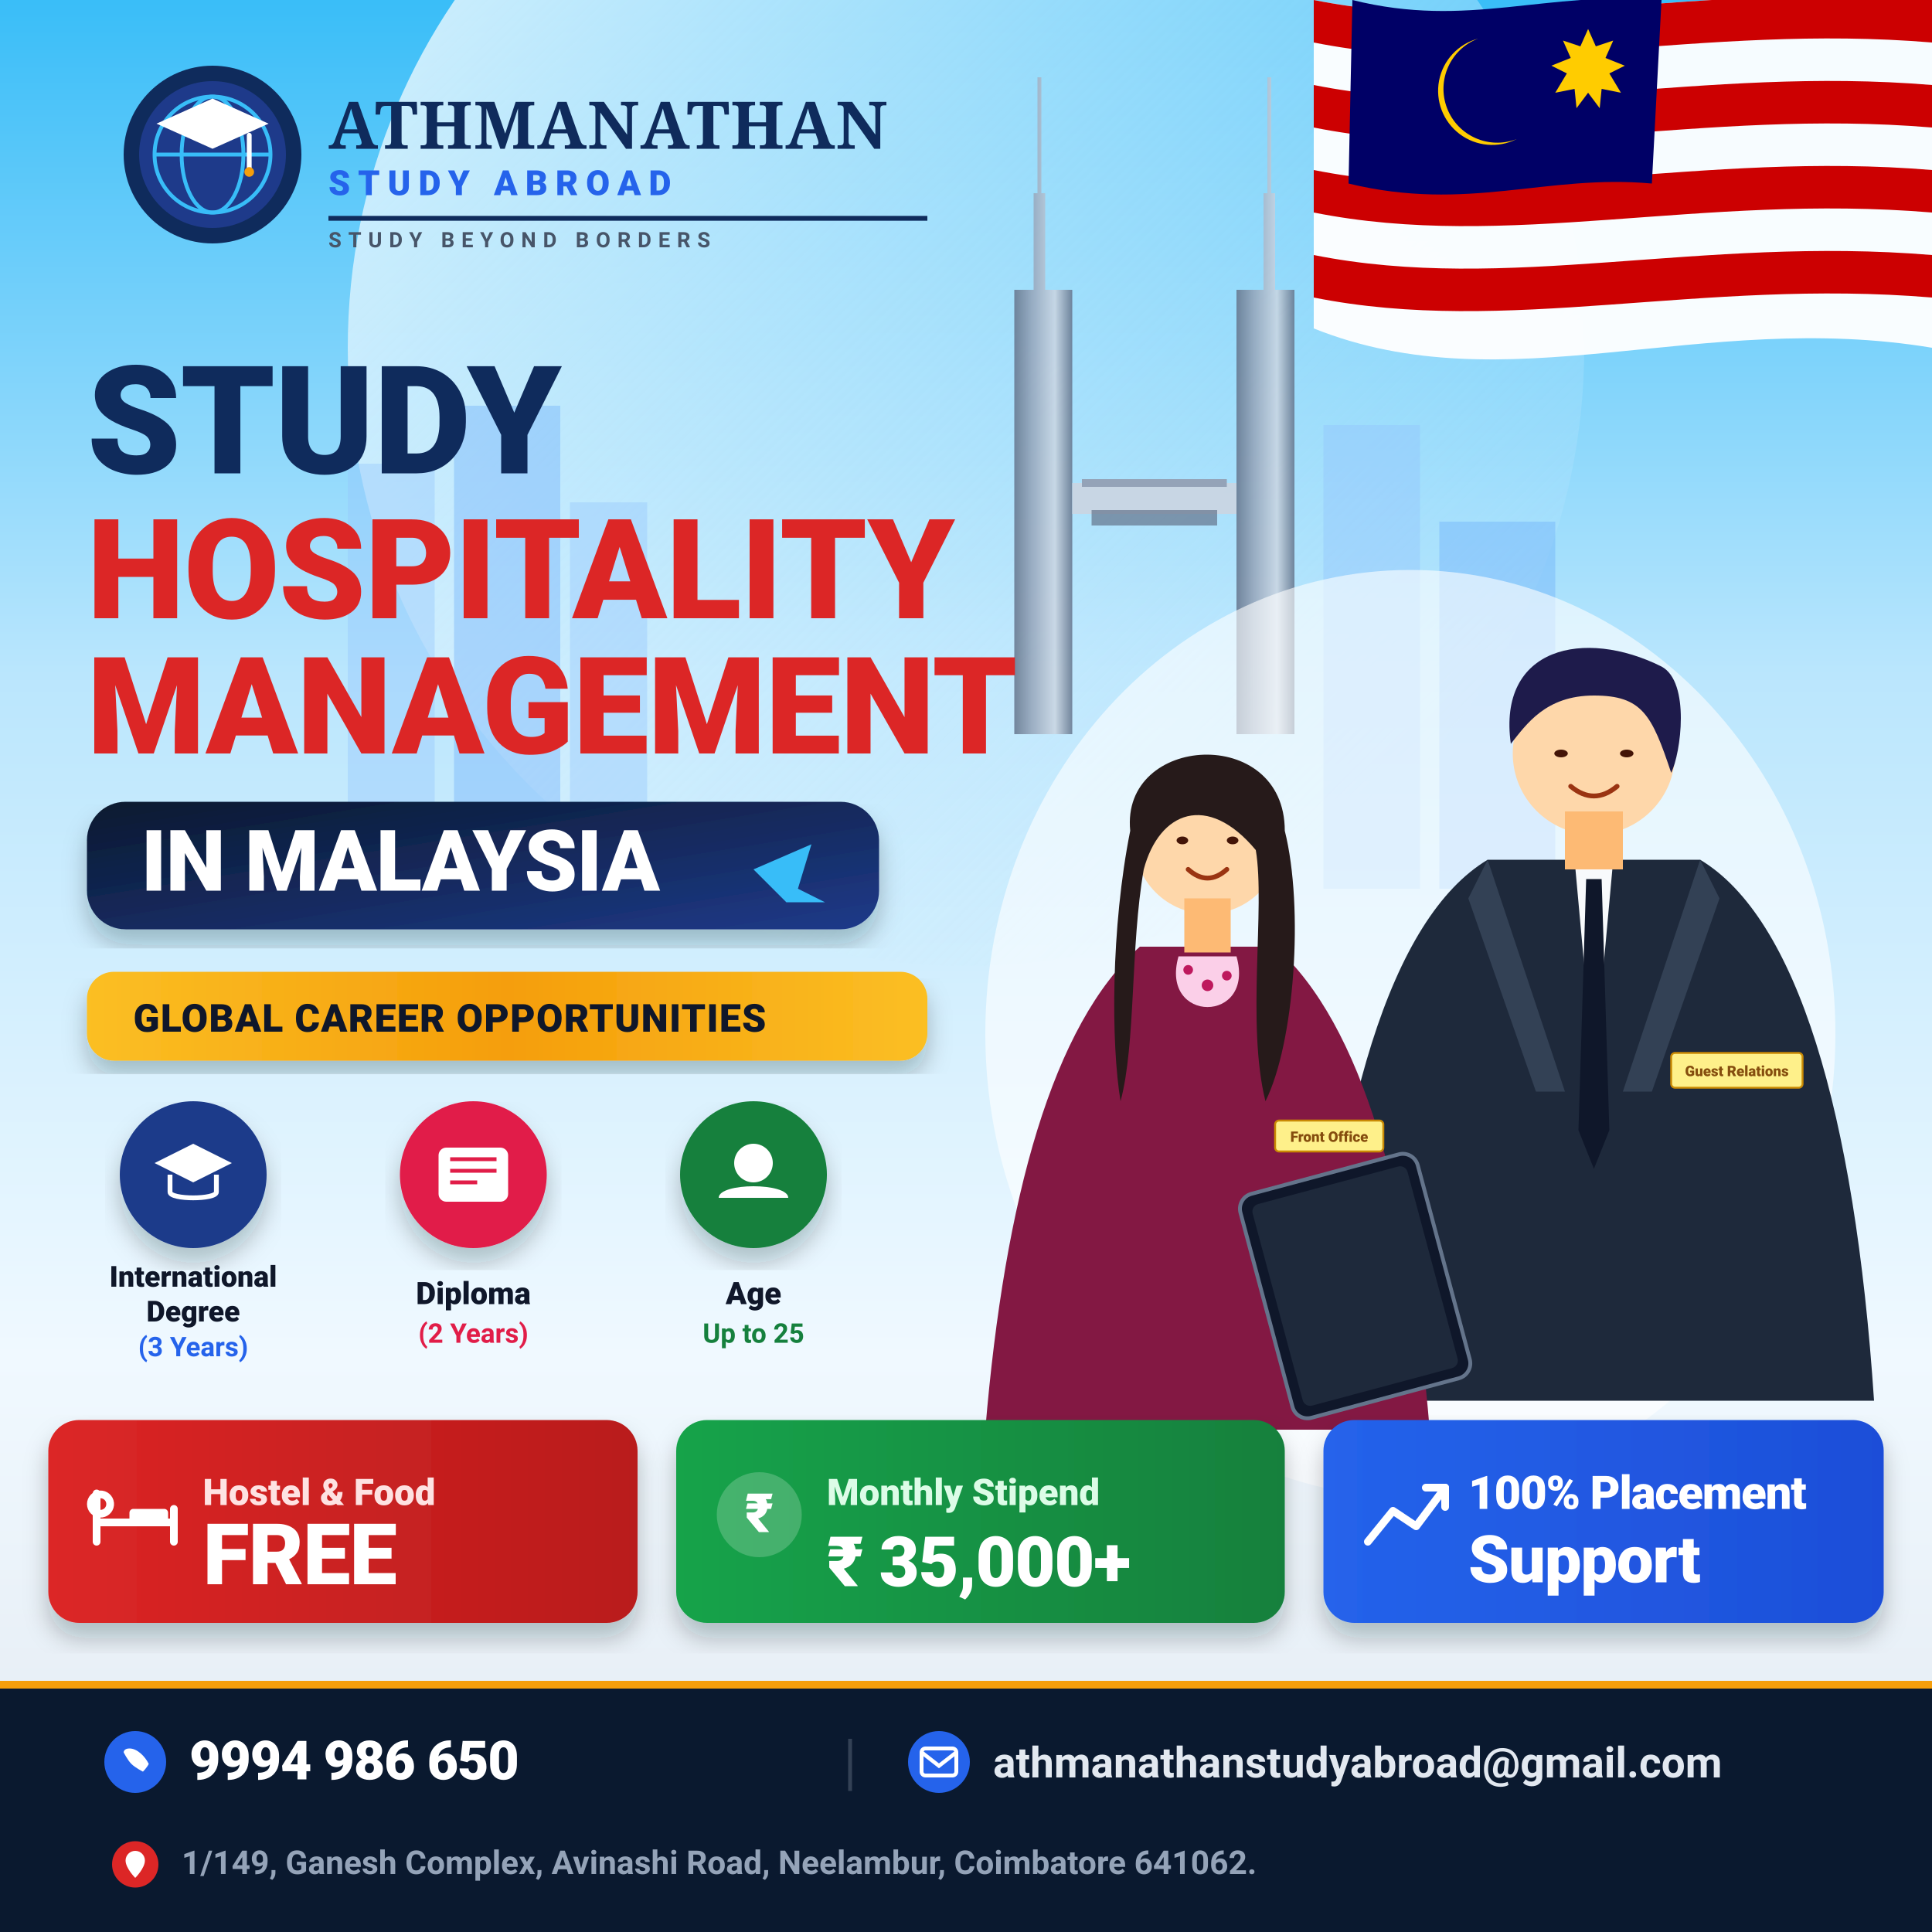
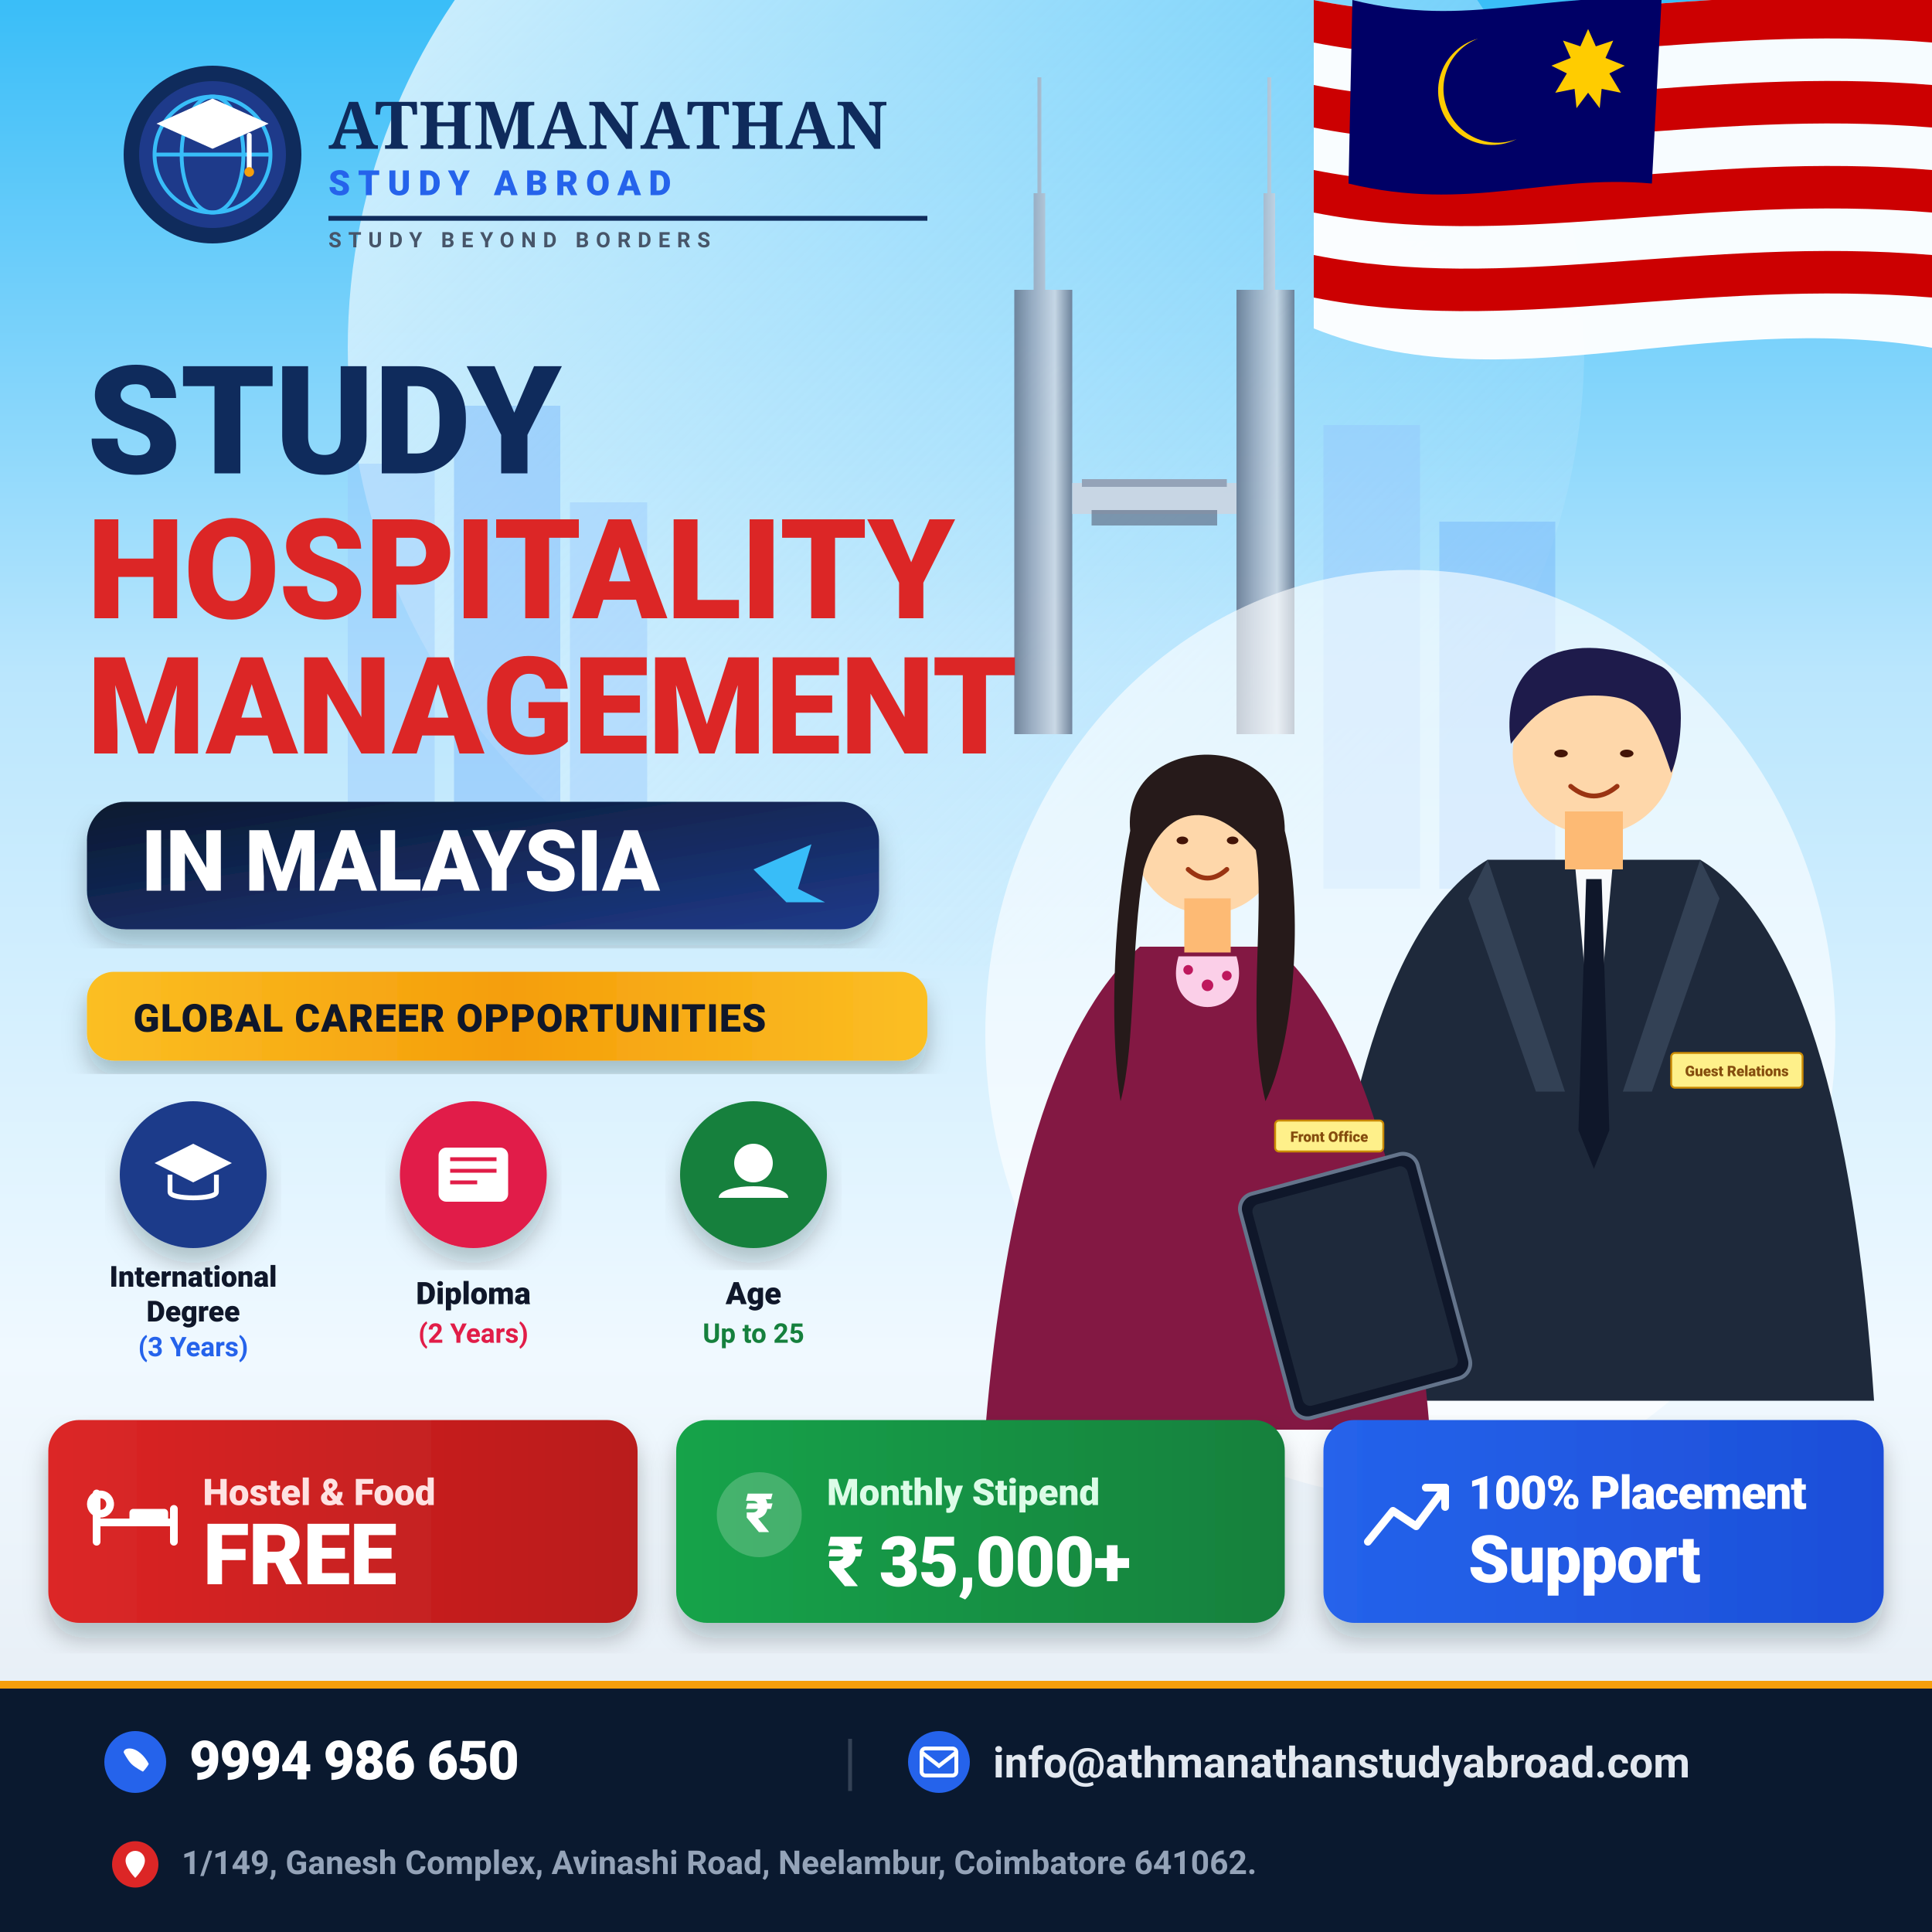
<svg xmlns="http://www.w3.org/2000/svg" viewBox="0 0 1000 1000" width="1000" height="1000">
  <defs>
    <linearGradient id="skyGrad" x1="0" y1="0" x2="0" y2="1">
      <stop offset="0%" stop-color="#38bdf8" />
      <stop offset="35%" stop-color="#bae6fd" />
      <stop offset="70%" stop-color="#f0f9ff" />
      <stop offset="100%" stop-color="#e2e8f0" />
    </linearGradient>
    <linearGradient id="sunGlow" x1="0" y1="0" x2="1" y2="1">
      <stop offset="0%" stop-color="#ffffff" stop-opacity="0.9" />
      <stop offset="100%" stop-color="#bae6fd" stop-opacity="0" />
    </linearGradient>
    <linearGradient id="towerGrad" x1="0" y1="0" x2="1" y2="0">
      <stop offset="0%" stop-color="#64748b" />
      <stop offset="30%" stop-color="#94a3b8" />
      <stop offset="70%" stop-color="#cbd5e1" />
      <stop offset="100%" stop-color="#64748b" />
    </linearGradient>
    <linearGradient id="navyBadge" x1="0" y1="0" x2="1" y2="1">
      <stop offset="0%" stop-color="#0a192f" />
      <stop offset="100%" stop-color="#1e3a8a" />
    </linearGradient>
    <linearGradient id="redPill" x1="0" y1="0" x2="1" y2="0">
      <stop offset="0%" stop-color="#dc2626" />
      <stop offset="100%" stop-color="#b91c1c" />
    </linearGradient>
    <linearGradient id="greenPill" x1="0" y1="0" x2="1" y2="0">
      <stop offset="0%" stop-color="#16a34a" />
      <stop offset="100%" stop-color="#15803d" />
    </linearGradient>
    <linearGradient id="bluePill" x1="0" y1="0" x2="1" y2="0">
      <stop offset="0%" stop-color="#2563eb" />
      <stop offset="100%" stop-color="#1d4ed8" />
    </linearGradient>
    <linearGradient id="goldBanner" x1="0" y1="0" x2="1" y2="0">
      <stop offset="0%" stop-color="#fbbf24" />
      <stop offset="50%" stop-color="#f59e0b" />
      <stop offset="100%" stop-color="#fbbf24" />
    </linearGradient>
    <filter id="cardShadow" x="-10%" y="-10%" width="120%" height="125%">
      <feDropShadow dx="0" dy="8" stdDeviation="6" flood-color="#0f172a" flood-opacity="0.25" />
    </filter>
    <filter id="softGlow" x="-20%" y="-20%" width="140%" height="140%">
      <feGaussianBlur stdDeviation="4" result="blur" />
      <feComposite in="SourceGraphic" in2="blur" operator="over" />
    </filter>
  </defs>
  <style>
    .font-serif { font-family: 'Georgia', 'Playfair Display', serif; }
    .font-sans { font-family: system-ui, -apple-system, BlinkMacSystemFont, 'Segoe UI', Roboto, sans-serif; }
    .bold-title { font-weight: 900; letter-spacing: -0.5px; }
  </style>
  <rect width="1000" height="1000" fill="url(#skyGrad)" />
  <circle cx="500" cy="180" r="320" fill="url(#sunGlow)" />
  <rect x="180" y="240" width="45" height="220" fill="#93c5fd" opacity="0.4" />
  <rect x="235" y="210" width="55" height="250" fill="#60a5fa" opacity="0.35" />
  <rect x="295" y="260" width="40" height="200" fill="#93c5fd" opacity="0.4" />
  <path d="M 525 380 L 525 150 L 535 150 L 535 100 L 537 100 L 537 40 L 539 40 L 539 100 L 541 100 L 541 150 L 555 150 L 555 380 Z" fill="url(#towerGrad)" opacity="0.85" />
  <path d="M 640 380 L 640 150 L 654 150 L 654 100 L 656 100 L 656 40 L 658 40 L 658 100 L 660 100 L 660 150 L 670 150 L 670 380 Z" fill="url(#towerGrad)" opacity="0.85" />
  <rect x="555" y="250" width="85" height="16" fill="#cbd5e1" opacity="0.9" />
  <rect x="560" y="248" width="75" height="4" fill="#94a3b8" />
  <rect x="565" y="264" width="65" height="8" fill="#64748b" opacity="0.7" />
  <rect x="685" y="220" width="50" height="240" fill="#93c5fd" opacity="0.45" />
  <rect x="745" y="270" width="60" height="190" fill="#60a5fa" opacity="0.35" />
  <g transform="translate(680, 0)">
    <path d="M 0 0 C 100 20, 200 -10, 320 0 L 320 180 C 200 160, 100 210, 0 170 Z" fill="#ffffff" opacity="0.95" />
    <path d="M 0 0 C 100 20, 200 -10, 320 0 L 320 22 C 200 12, 100 42, 0 22 Z" fill="#cc0001" />
    <path d="M 0 44 C 100 64, 200 34, 320 44 L 320 66 C 200 56, 100 86, 0 66 Z" fill="#cc0001" />
    <path d="M 0 88 C 100 108, 200 78, 320 88 L 320 110 C 200 100, 100 130, 0 110 Z" fill="#cc0001" />
    <path d="M 0 132 C 100 152, 200 122, 320 132 L 320 154 C 200 144, 100 174, 0 154 Z" fill="#cc0001" />
    <path d="M 20 0 C 80 15, 120 -5, 180 0 L 175 95 C 120 90, 80 110, 18 95 Z" fill="#000066" />
    <path d="M 85 20 A 28 28 0 1 0 105 72 A 24 24 0 1 1 85 20 Z" fill="#ffcc00" />
    <polygon points="125,48 131,38 123,34 133,30 129,21 138,24 142,15 146,24 155,21 151,30 161,34 153,38 159,48 149,46 148,56 142,48 136,56 135,46" fill="#ffcc00" />
  </g>
  <g transform="translate(45, 25)">
    <circle cx="65" cy="55" r="46" fill="#0f2b5c" />
    <circle cx="65" cy="55" r="38" fill="#1e3a8a" />
    <circle cx="65" cy="55" r="30" fill="none" stroke="#38bdf8" stroke-width="2" />
    <ellipse cx="65" cy="55" rx="16" ry="30" fill="none" stroke="#38bdf8" stroke-width="2" />
    <line x1="35" y1="55" x2="95" y2="55" stroke="#38bdf8" stroke-width="2" />
    <path d="M 65 26 L 36 39 L 65 52 L 94 39 Z" fill="#ffffff" />
    <path d="M 84 45 L 84 62" stroke="#ffffff" stroke-width="2.5" stroke-linecap="round" />
    <circle cx="84" cy="64" r="2.5" fill="#f59e0b" />
    <text x="125" y="52" class="font-serif" font-size="34" font-weight="900" fill="#0f2b5c" letter-spacing="0.5">ATHMANATHAN</text>
    <text x="125" y="76" class="font-sans" font-size="18" font-weight="800" fill="#2563eb" letter-spacing="4">STUDY ABROAD</text>
    <line x1="125" y1="88" x2="435" y2="88" stroke="#0f2b5c" stroke-width="2.5" />
    <text x="125" y="103" class="font-sans" font-size="11" font-weight="700" fill="#475569" letter-spacing="3.5">STUDY BEYOND BORDERS</text>
  </g>
  <g transform="translate(45, 175)">
    <text x="0" y="70" class="font-sans bold-title" font-size="78" fill="#0f2b5c">STUDY</text>
    <text x="0" y="145" class="font-sans bold-title" font-size="72" fill="#dc2626">HOSPITALITY</text>
    <text x="0" y="215" class="font-sans bold-title" font-size="70" fill="#dc2626">MANAGEMENT</text>
    <g transform="translate(0, 240)">
      <rect x="0" y="0" width="410" height="66" rx="20" fill="url(#navyBadge)" filter="url(#cardShadow)" />
      <text x="28" y="46" class="font-sans bold-title" font-size="44" fill="#ffffff" letter-spacing="1">IN MALAYSIA</text>
      <path d="M 345 35 L 375 22 L 368 45 L 382 52 L 362 52 L 352 42 Z" fill="#38bdf8" />
    </g>
    <g transform="translate(0, 328)">
      <rect x="0" y="0" width="435" height="46" rx="14" fill="url(#goldBanner)" filter="url(#cardShadow)" />
      <text x="24" y="31" class="font-sans" font-size="20" font-weight="900" fill="#0f172a" letter-spacing="0.5">
        GLOBAL CAREER OPPORTUNITIES
      </text>
    </g>
  </g>
  <g transform="translate(45, 570)">
    <g transform="translate(0, 0)">
      <circle cx="55" cy="38" r="38" fill="#1e3a8a" filter="url(#cardShadow)" />
      <path d="M 55 22 L 35 32 L 55 42 L 75 32 Z" fill="#ffffff" />
      <path d="M 43 38 L 43 47 C 43 51 67 51 67 47 L 67 38" fill="none" stroke="#ffffff" stroke-width="2.5" />
      <text x="55" y="96" class="font-sans" font-size="15" font-weight="800" fill="#0f172a" text-anchor="middle">International</text>
      <text x="55" y="114" class="font-sans" font-size="15" font-weight="800" fill="#0f172a" text-anchor="middle">Degree</text>
      <text x="55" y="132" class="font-sans" font-size="14" font-weight="700" fill="#2563eb" text-anchor="middle">(3 Years)</text>
    </g>
    <g transform="translate(145, 0)">
      <circle cx="55" cy="38" r="38" fill="#e11d48" filter="url(#cardShadow)" />
      <rect x="37" y="24" width="36" height="28" rx="4" fill="#ffffff" />
      <line x1="43" y1="30" x2="67" y2="30" stroke="#e11d48" stroke-width="2" />
      <line x1="43" y1="36" x2="67" y2="36" stroke="#e11d48" stroke-width="2" />
      <line x1="43" y1="42" x2="57" y2="42" stroke="#e11d48" stroke-width="2" />
      <text x="55" y="105" class="font-sans" font-size="16" font-weight="800" fill="#0f172a" text-anchor="middle">Diploma</text>
      <text x="55" y="125" class="font-sans" font-size="14" font-weight="700" fill="#e11d48" text-anchor="middle">(2 Years)</text>
    </g>
    <g transform="translate(290, 0)">
      <circle cx="55" cy="38" r="38" fill="#15803d" filter="url(#cardShadow)" />
      <circle cx="55" cy="32" r="10" fill="#ffffff" />
      <path d="M 37 50 C 37 42 73 42 73 50 Z" fill="#ffffff" />
      <text x="55" y="105" class="font-sans" font-size="16" font-weight="800" fill="#0f172a" text-anchor="middle">Age</text>
      <text x="55" y="125" class="font-sans" font-size="14" font-weight="700" fill="#15803d" text-anchor="middle">Up to 25</text>
    </g>
  </g>
  <g transform="translate(480, 275)">
    <ellipse cx="250" cy="260" rx="220" ry="240" fill="#ffffff" opacity="0.6" />
    <g transform="translate(230, 0)">
      <path d="M 60 170 C 10 200, -20 300, -30 450 L 260 450 C 250 300, 220 200, 170 170 Z" fill="#1e293b" />
      <polygon points="105,170 115,280 125,170" fill="#f8fafc" />
      <polygon points="111,180 119,180 123,310 115,330 107,310" fill="#0f172a" />
      <polygon points="60,170 100,290 85,290 50,190" fill="#334155" />
      <polygon points="170,170 130,290 145,290 180,190" fill="#334155" />
      <rect x="155" y="270" width="68" height="18" rx="2" fill="#fef08a" stroke="#ca8a04" stroke-width="1" />
      <text x="189" y="282" class="font-sans" font-size="7.5" font-weight="800" fill="#854d0e" text-anchor="middle">Guest Relations</text>
      <circle cx="115" cy="115" r="42" fill="#fed7aa" />
      <rect x="100" y="145" width="30" height="30" fill="#fdba74" />
      <path d="M 72 110 C 65 60, 110 50, 150 70 C 165 78, 160 115, 155 125 C 145 95, 140 85, 115 85 C 90 85, 80 100, 72 110 Z" fill="#1e1b4b" />
      <path d="M 103 132 Q 115 142 127 132" fill="none" stroke="#9a3412" stroke-width="2.5" stroke-linecap="round" />
      <ellipse cx="98" cy="115" rx="3.5" ry="2" fill="#431407" />
      <ellipse cx="132" cy="115" rx="3.5" ry="2" fill="#431407" />
    </g>
    <g transform="translate(60, 45)">
      <path d="M 50 170 C 5 210, -20 300, -30 420 L 200 420 C 190 300, 165 210, 120 170 Z" fill="#831843" />
      <path d="M 70 175 C 60 210, 110 210, 100 175 Z" fill="#fbcfe8" />
      <circle cx="85" cy="190" r="3" fill="#be185d" />
      <circle cx="75" cy="182" r="2.5" fill="#be185d" />
      <circle cx="95" cy="185" r="2.5" fill="#be185d" />
      <rect x="120" y="260" width="56" height="16" rx="2" fill="#fef08a" stroke="#ca8a04" stroke-width="1" />
      <text x="148" y="271" class="font-sans" font-size="7.5" font-weight="800" fill="#854d0e" text-anchor="middle">Front Office</text>
      <rect x="100" y="300" width="95" height="120" rx="8" fill="#0f172a" stroke="#64748b" stroke-width="2" transform="rotate(-15 100 300)" />
      <rect x="106" y="306" width="83" height="108" rx="4" fill="#1e293b" transform="rotate(-15 100 300)" />
      <circle cx="85" cy="115" r="38" fill="#fed7aa" />
      <rect x="73" y="145" width="24" height="28" fill="#fdba74" />
      <path d="M 45 110 C 40 60, 125 55, 125 110 C 135 150, 130 220, 115 250 C 105 210, 115 150, 110 120 C 85 90, 60 100, 52 130 C 45 170, 48 220, 40 250 C 35 220, 35 160, 45 110 Z" fill="#261a1a" />
      <path d="M 75 130 Q 85 139 95 130" fill="none" stroke="#9a3412" stroke-width="2.5" stroke-linecap="round" />
      <ellipse cx="72" cy="115" rx="3" ry="2" fill="#431407" />
      <ellipse cx="98" cy="115" rx="3" ry="2" fill="#431407" />
    </g>
  </g>
  <g transform="translate(25, 735)">
    <g transform="translate(0, 0)">
      <rect x="0" y="0" width="305" height="105" rx="16" fill="url(#redPill)" filter="url(#cardShadow)" />
      <g transform="translate(20, 28)">
        <path d="M 5 35 L 5 10 M 5 25 L 45 25 L 45 35 M 45 18 L 45 35 M 12 16 A 5 5 0 1 1 12 15 Z" stroke="#ffffff" stroke-width="4" stroke-linecap="round" stroke-linejoin="round" fill="none" />
        <rect x="22" y="18" width="20" height="7" fill="#ffffff" rx="2" />
      </g>
      <text x="80" y="44" class="font-sans" font-size="19" font-weight="800" fill="#fee2e2">Hostel &amp; Food</text>
      <text x="80" y="85" class="font-sans bold-title" font-size="44" fill="#ffffff" letter-spacing="1.5">FREE</text>
    </g>
    <g transform="translate(325, 0)">
      <rect x="0" y="0" width="315" height="105" rx="16" fill="url(#greenPill)" filter="url(#cardShadow)" />
      <g transform="translate(18, 24)">
        <circle cx="25" cy="25" r="22" fill="#ffffff" opacity="0.2" />
        <text x="25" y="34" class="font-sans" font-size="28" font-weight="900" fill="#ffffff" text-anchor="middle">₹</text>
      </g>
      <text x="78" y="44" class="font-sans" font-size="19" font-weight="800" fill="#dcfce7">Monthly Stipend</text>
      <text x="78" y="86" class="font-sans bold-title" font-size="36" fill="#ffffff" letter-spacing="0.5">₹ 35,000+</text>
    </g>
    <g transform="translate(660, 0)">
      <rect x="0" y="0" width="290" height="105" rx="16" fill="url(#bluePill)" filter="url(#cardShadow)" />
      <g transform="translate(18, 25)">
        <polyline points="5,38 18,22 30,30 45,10" fill="none" stroke="#ffffff" stroke-width="4" stroke-linecap="round" stroke-linejoin="round" />
        <polyline points="35,10 45,10 45,20" fill="none" stroke="#ffffff" stroke-width="4" stroke-linecap="round" stroke-linejoin="round" />
      </g>
      <text x="75" y="46" class="font-sans bold-title" font-size="24" fill="#ffffff">100% Placement</text>
      <text x="75" y="84" class="font-sans bold-title" font-size="34" fill="#ffffff">Support</text>
    </g>
  </g>
  <g transform="translate(0, 870)">
    <rect width="1000" height="130" fill="#0a192f" />
    <rect width="1000" height="4" fill="#f59e0b" />
    <g transform="translate(50, 42)">
      <g transform="translate(0, 0)">
        <circle cx="20" cy="0" r="16" fill="#2563eb" />
        <path d="M 14 -7 C 14 -7 16 -3 18 -1 C 20 1 24 3 24 3 C 24 3 26 1 27 -1 C 25 -5 21 -9 17 -9 C 14 -9 14 -7 14 -7 Z" fill="#ffffff" transform="translate(0, 2)" />
        <text x="48" y="9" class="font-sans bold-title" font-size="28" fill="#ffffff" letter-spacing="0.5">9994 986 650</text>
      </g>
      <line x1="390" y1="-12" x2="390" y2="15" stroke="#334155" stroke-width="2" />
      <g transform="translate(420, 0)">
        <circle cx="16" cy="0" r="16" fill="#2563eb" />
        <rect x="7" y="-7" width="18" height="14" rx="2" fill="none" stroke="#ffffff" stroke-width="2" />
        <polyline points="7,-5 16,2 25,-5" fill="none" stroke="#ffffff" stroke-width="2" />
-         <text x="44" y="8" class="font-sans" font-size="22" font-weight="700" fill="#e2e8f0">athmanathanstudyabroad@gmail.com</text>
+         <text x="44" y="8" class="font-sans" font-size="22" font-weight="700" fill="#e2e8f0">info@athmanathanstudyabroad.com</text>
      </g>
    </g>
    <g transform="translate(50, 95)">
      <circle cx="20" cy="0" r="12" fill="#dc2626" />
      <path d="M 20 -7 A 5 5 0 0 0 15 -2 C 15 2 20 7 20 7 C 20 7 25 2 25 -2 A 5 5 0 0 0 20 -7 Z" fill="#ffffff" />
      <text x="44" y="5" class="font-sans" font-size="17" font-weight="600" fill="#94a3b8">
        1/149, Ganesh Complex, Avinashi Road, Neelambur, Coimbatore 641062.
      </text>
    </g>
  </g>
</svg>
